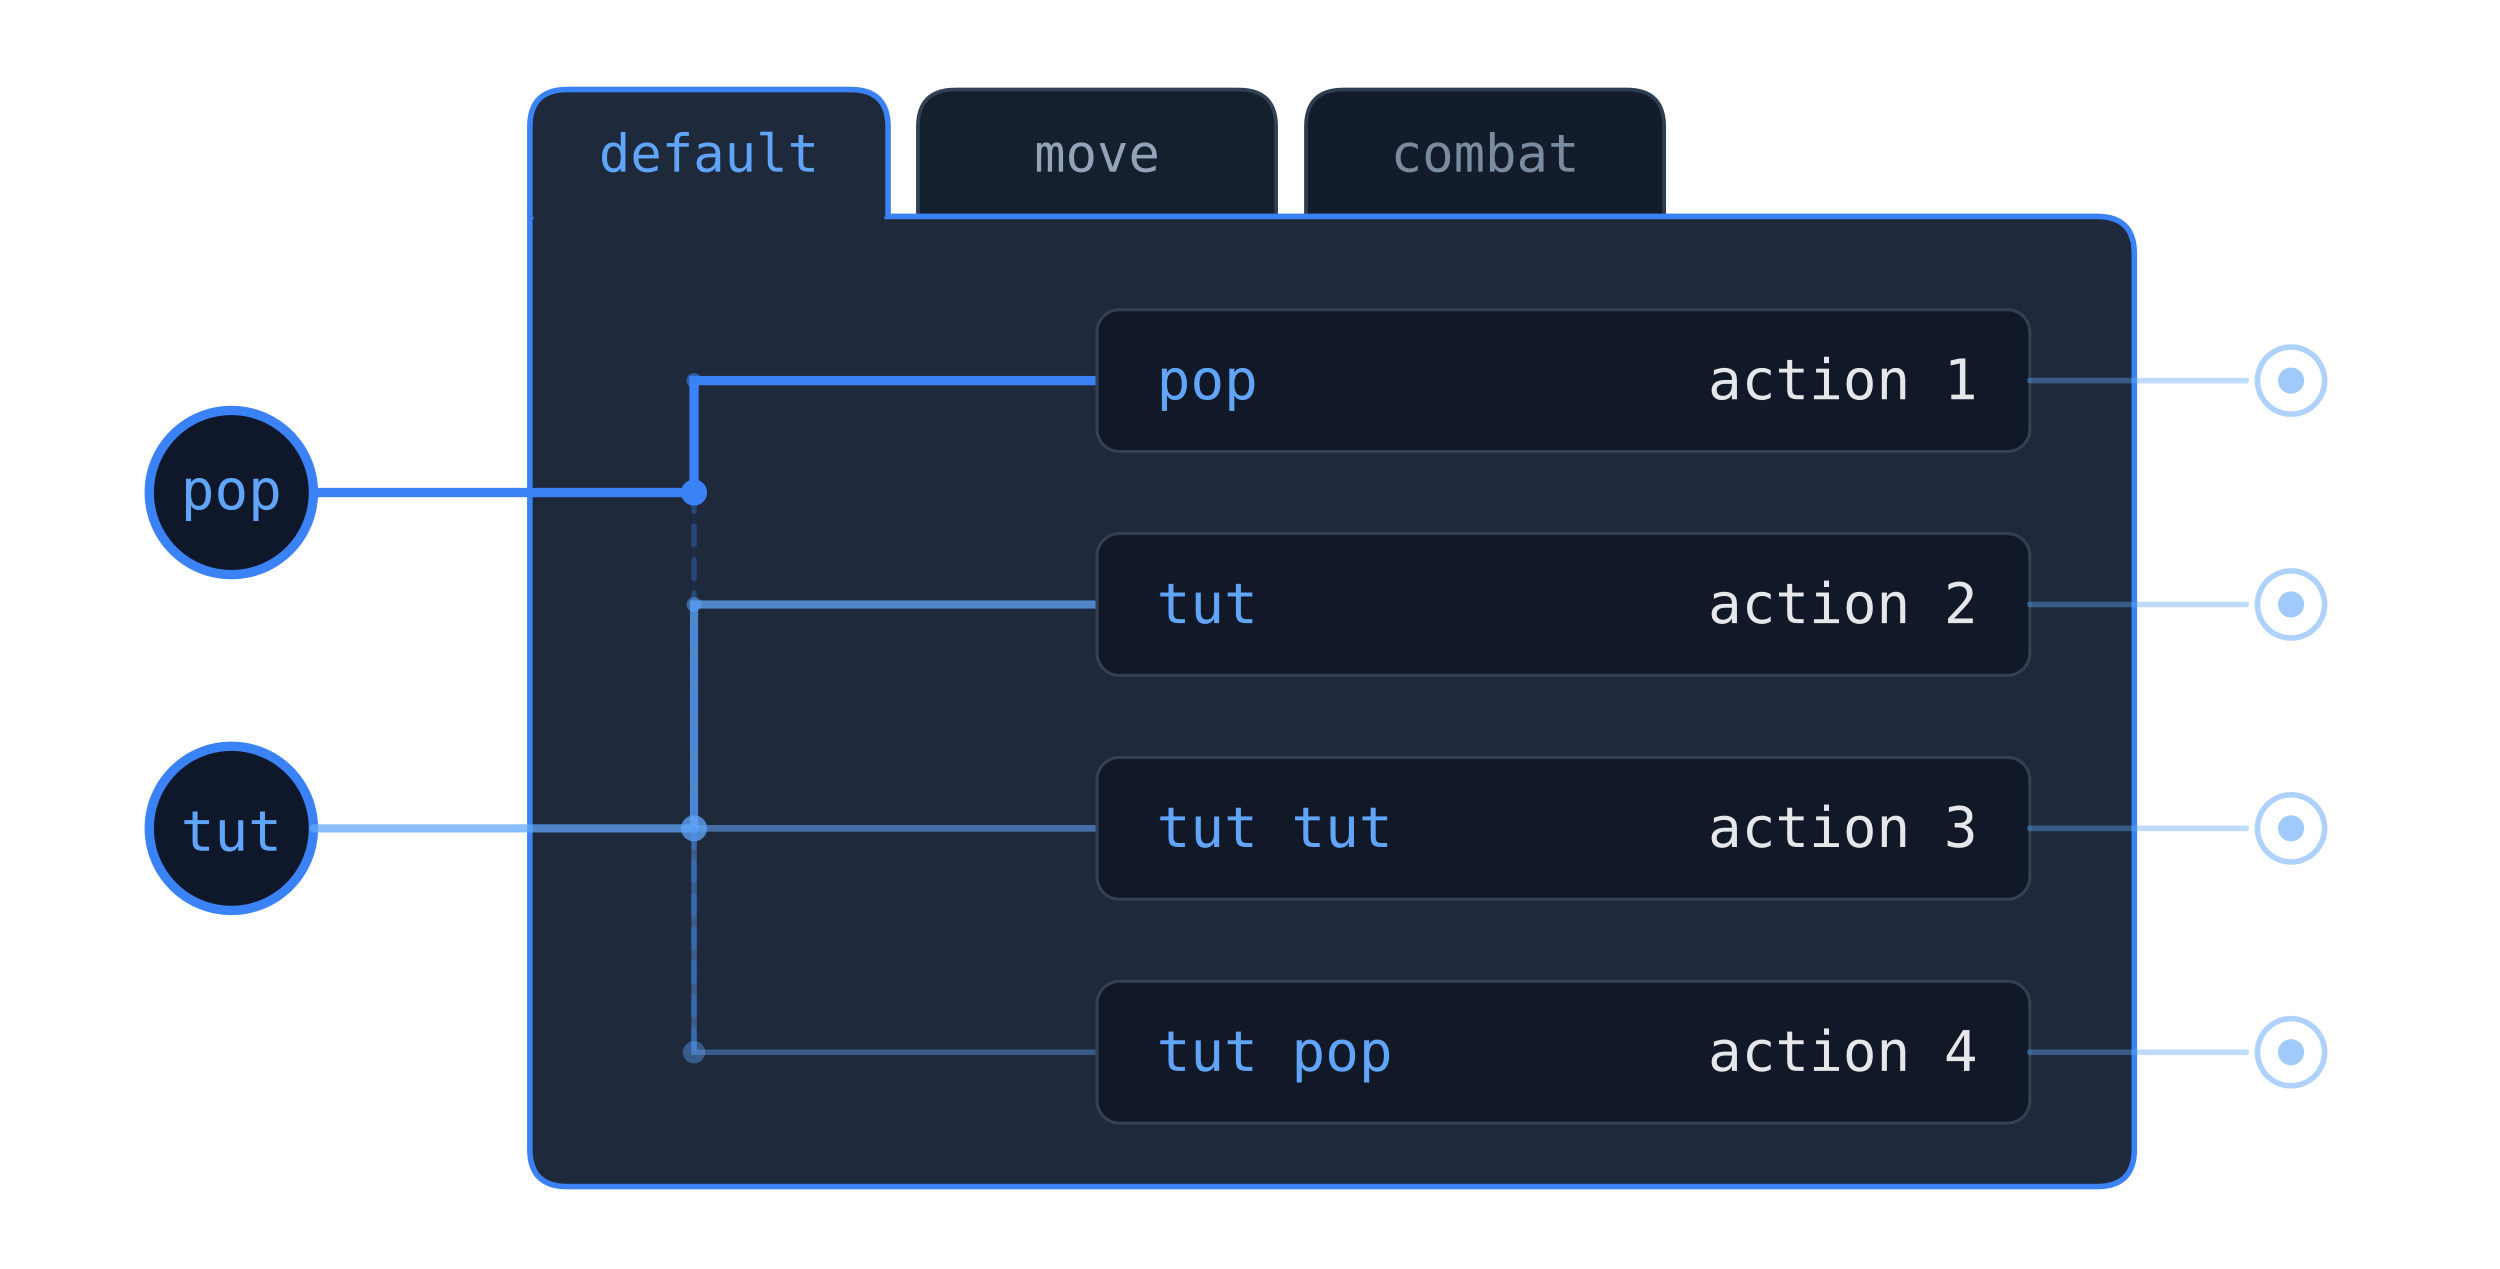
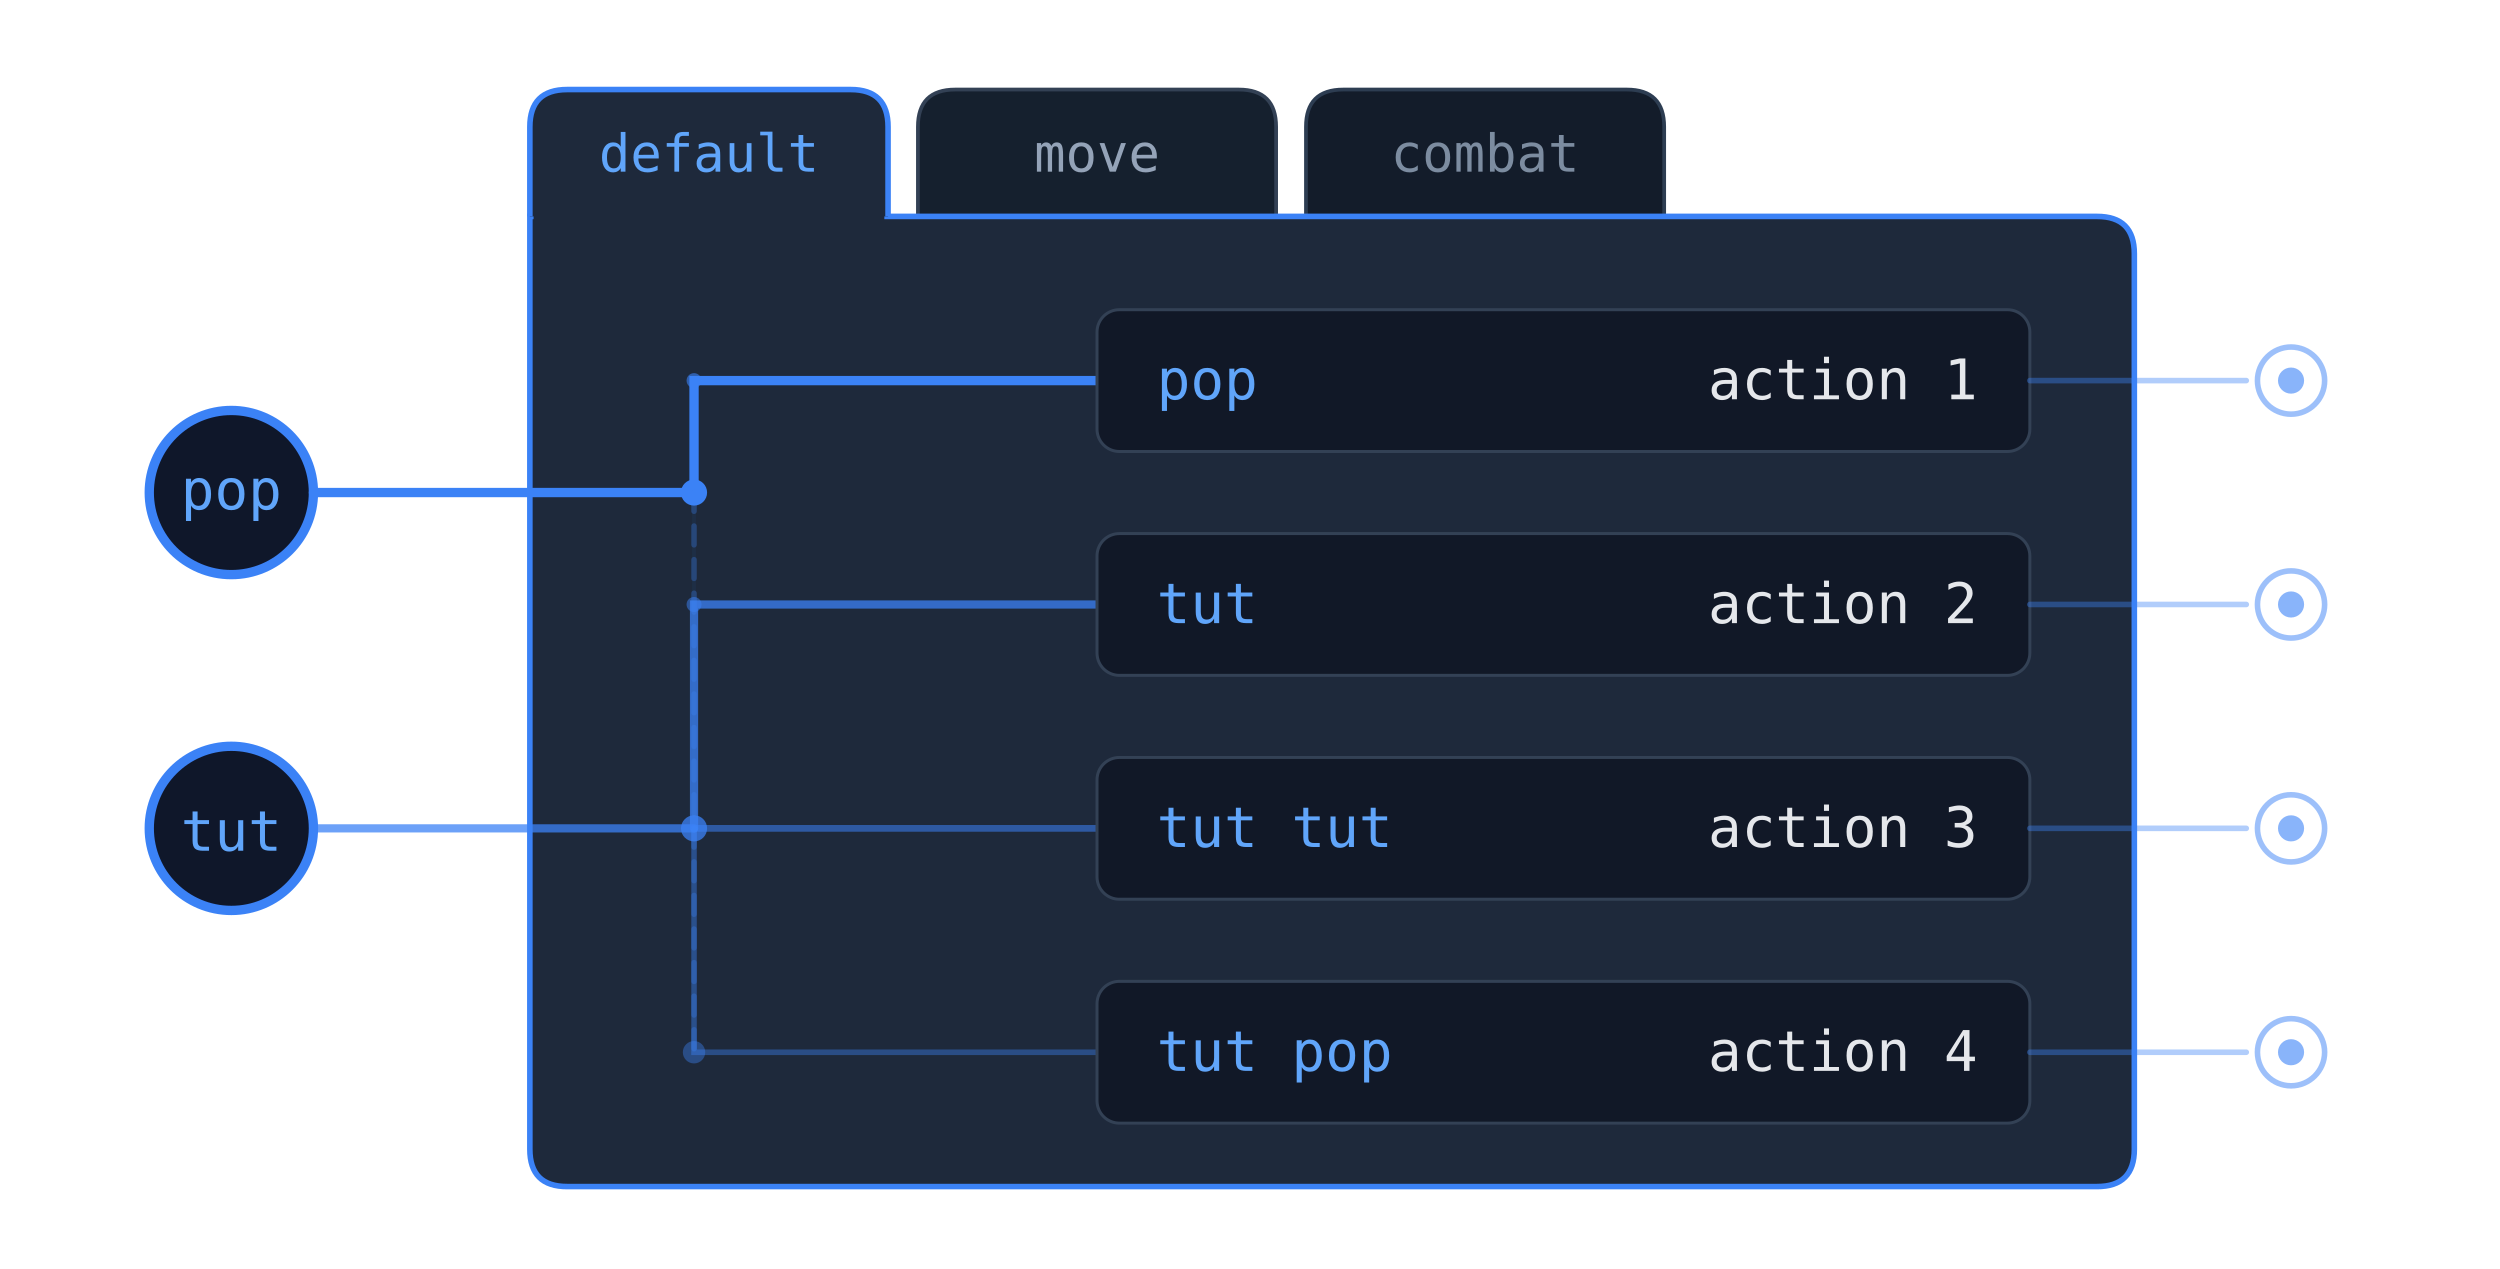
<svg xmlns="http://www.w3.org/2000/svg" viewBox="10 0 670 340" width="670" height="340">
  <path d="M256 58 L256 34 Q256 24 266 24 L342 24 Q352 24 352 34 L352 58" fill="#15202e" stroke="#334155" stroke-width="1" />
  <path d="M360 58 L360 34 Q360 24 370 24 L446 24 Q456 24 456 34 L456 58" fill="#131c2a" stroke="#2d3d52" stroke-width="1" />
  <path d="M152 58 L572 58 Q582 58 582 68 L582 308 Q582 318 572 318 L162 318 Q152 318 152 308 Z" fill="#1e293b" stroke="#3b82f6" stroke-width="1.5" />
  <path d="M152 58 L152 34 Q152 24 162 24 L238 24 Q248 24 248 34 L248 58" fill="#1e293b" stroke="#3b82f6" stroke-width="1.5" />
  <line x1="153" y1="58.5" x2="247" y2="58.5" stroke="#1e293b" stroke-width="3" />
  <text x="200" y="46" text-anchor="middle" font-family="monospace" font-size="14" fill="#60a5fa">default</text>
  <text x="304" y="46" text-anchor="middle" font-family="monospace" font-size="14" fill="#94a3b8">move</text>
  <text x="408" y="46" text-anchor="middle" font-family="monospace" font-size="14" fill="#7c8ca0">combat</text>
  <circle cx="72" cy="132" r="22" fill="#0f172a" stroke="#3b82f6" stroke-width="2.5" />
  <text x="72" y="136.5" text-anchor="middle" font-family="monospace" font-size="15" fill="#60a5fa">pop</text>
  <circle cx="72" cy="222" r="22" fill="#0f172a" stroke="#3b82f6" stroke-width="2.5" />
  <text x="72" y="228" text-anchor="middle" font-family="monospace" font-size="15" fill="#60a5fa">tut</text>
  <line x1="196" y1="102" x2="196" y2="282" stroke="#1e3a5f" stroke-width="1" opacity="0.3" />
  <line x1="94" y1="132" x2="196" y2="132" stroke="#3b82f6" stroke-width="2.5" stroke-linecap="round" />
  <circle cx="196" cy="132" r="3.5" fill="#3b82f6" />
-   <line x1="94" y1="222" x2="196" y2="222" stroke="#60a5fa" stroke-width="2.2" stroke-linecap="round" opacity="0.75" />
-   <circle cx="196" cy="222" r="3.5" fill="#60a5fa" opacity="0.75" />
+   <line x1="94" y1="222" x2="196" y2="222" stroke="#3b82f6" stroke-width="2.2" stroke-linecap="round" opacity="0.75" />
+   <circle cx="196" cy="222" r="3.5" fill="#3b82f6" opacity="0.75" />
  <path d="M196 132 L196 102 L304 102" stroke="#3b82f6" stroke-width="2.5" fill="none" stroke-linecap="round" />
-   <path d="M196 222 L196 162 L304 162" stroke="#60a5fa" stroke-width="2.2" fill="none" stroke-linecap="round" opacity="0.75" />
-   <line x1="196" y1="222" x2="304" y2="222" stroke="#60a5fa" stroke-width="1.8" stroke-linecap="round" opacity="0.55" />
-   <path d="M196 222 L196 282 L304 282" stroke="#60a5fa" stroke-width="1.5" fill="none" stroke-linecap="round" opacity="0.4" />
+   <path d="M196 222 L196 162 L304 162" stroke="#3b82f6" stroke-width="2.2" fill="none" stroke-linecap="round" opacity="0.75" />
+   <line x1="196" y1="222" x2="304" y2="222" stroke="#3b82f6" stroke-width="1.8" stroke-linecap="round" opacity="0.55" />
+   <path d="M196 222 L196 282 L304 282" stroke="#3b82f6" stroke-width="1.5" fill="none" stroke-linecap="round" opacity="0.4" />
  <path d="M196 132 L196 282" stroke="#3b82f6" stroke-width="1.5" fill="none" stroke-linecap="round" opacity="0.3" stroke-dasharray="5 4" />
-   <circle cx="196" cy="282" r="3" fill="#60a5fa" opacity="0.4" />
+   <circle cx="196" cy="282" r="3" fill="#3b82f6" opacity="0.4" />
  <circle cx="196" cy="102" r="2" fill="#3b82f6" opacity="0.6" />
-   <circle cx="196" cy="162" r="2" fill="#60a5fa" opacity="0.5" />
+   <circle cx="196" cy="162" r="2" fill="#3b82f6" opacity="0.5" />
  <rect x="304" y="83" width="250" height="38" rx="6" fill="#111827" stroke="#334155" stroke-width="0.8" />
  <text x="320" y="107" font-family="monospace" font-size="15" fill="#60a5fa">pop</text>
  <text x="540" y="107" text-anchor="end" font-family="monospace" font-size="15" fill="#e5e7eb">action 1</text>
  <rect x="304" y="143" width="250" height="38" rx="6" fill="#111827" stroke="#334155" stroke-width="0.8" />
  <text x="320" y="167" font-family="monospace" font-size="15" fill="#60a5fa">tut</text>
  <text x="540" y="167" text-anchor="end" font-family="monospace" font-size="15" fill="#e5e7eb">action 2</text>
  <rect x="304" y="203" width="250" height="38" rx="6" fill="#111827" stroke="#334155" stroke-width="0.8" />
  <text x="320" y="227" font-family="monospace" font-size="15" fill="#60a5fa">tut tut</text>
  <text x="540" y="227" text-anchor="end" font-family="monospace" font-size="15" fill="#e5e7eb">action 3</text>
  <rect x="304" y="263" width="250" height="38" rx="6" fill="#111827" stroke="#334155" stroke-width="0.8" />
  <text x="320" y="287" font-family="monospace" font-size="15" fill="#60a5fa">tut pop</text>
  <text x="540" y="287" text-anchor="end" font-family="monospace" font-size="15" fill="#e5e7eb">action 4</text>
-   <line x1="554" y1="102" x2="612" y2="102" stroke="#60a5fa" stroke-width="1.5" stroke-linecap="round" opacity="0.4" />
-   <line x1="554" y1="162" x2="612" y2="162" stroke="#60a5fa" stroke-width="1.5" stroke-linecap="round" opacity="0.4" />
-   <line x1="554" y1="222" x2="612" y2="222" stroke="#60a5fa" stroke-width="1.5" stroke-linecap="round" opacity="0.4" />
-   <line x1="554" y1="282" x2="612" y2="282" stroke="#60a5fa" stroke-width="1.5" stroke-linecap="round" opacity="0.4" />
-   <circle cx="624" cy="102" r="9" stroke="#60a5fa" stroke-width="1.5" fill="none" opacity="0.5" />
-   <circle cx="624" cy="102" r="3.5" fill="#60a5fa" opacity="0.6" />
-   <circle cx="624" cy="162" r="9" stroke="#60a5fa" stroke-width="1.5" fill="none" opacity="0.5" />
-   <circle cx="624" cy="162" r="3.5" fill="#60a5fa" opacity="0.6" />
-   <circle cx="624" cy="222" r="9" stroke="#60a5fa" stroke-width="1.5" fill="none" opacity="0.5" />
-   <circle cx="624" cy="222" r="3.5" fill="#60a5fa" opacity="0.6" />
-   <circle cx="624" cy="282" r="9" stroke="#60a5fa" stroke-width="1.5" fill="none" opacity="0.5" />
-   <circle cx="624" cy="282" r="3.5" fill="#60a5fa" opacity="0.6" />
+   <line x1="554" y1="102" x2="612" y2="102" stroke="#3b82f6" stroke-width="1.5" stroke-linecap="round" opacity="0.4" />
+   <line x1="554" y1="162" x2="612" y2="162" stroke="#3b82f6" stroke-width="1.5" stroke-linecap="round" opacity="0.4" />
+   <line x1="554" y1="222" x2="612" y2="222" stroke="#3b82f6" stroke-width="1.5" stroke-linecap="round" opacity="0.4" />
+   <line x1="554" y1="282" x2="612" y2="282" stroke="#3b82f6" stroke-width="1.5" stroke-linecap="round" opacity="0.4" />
+   <circle cx="624" cy="102" r="9" stroke="#3b82f6" stroke-width="1.5" fill="none" opacity="0.5" />
+   <circle cx="624" cy="102" r="3.5" fill="#3b82f6" opacity="0.6" />
+   <circle cx="624" cy="162" r="9" stroke="#3b82f6" stroke-width="1.5" fill="none" opacity="0.5" />
+   <circle cx="624" cy="162" r="3.5" fill="#3b82f6" opacity="0.6" />
+   <circle cx="624" cy="222" r="9" stroke="#3b82f6" stroke-width="1.5" fill="none" opacity="0.5" />
+   <circle cx="624" cy="222" r="3.5" fill="#3b82f6" opacity="0.6" />
+   <circle cx="624" cy="282" r="9" stroke="#3b82f6" stroke-width="1.5" fill="none" opacity="0.5" />
+   <circle cx="624" cy="282" r="3.5" fill="#3b82f6" opacity="0.6" />
</svg>
